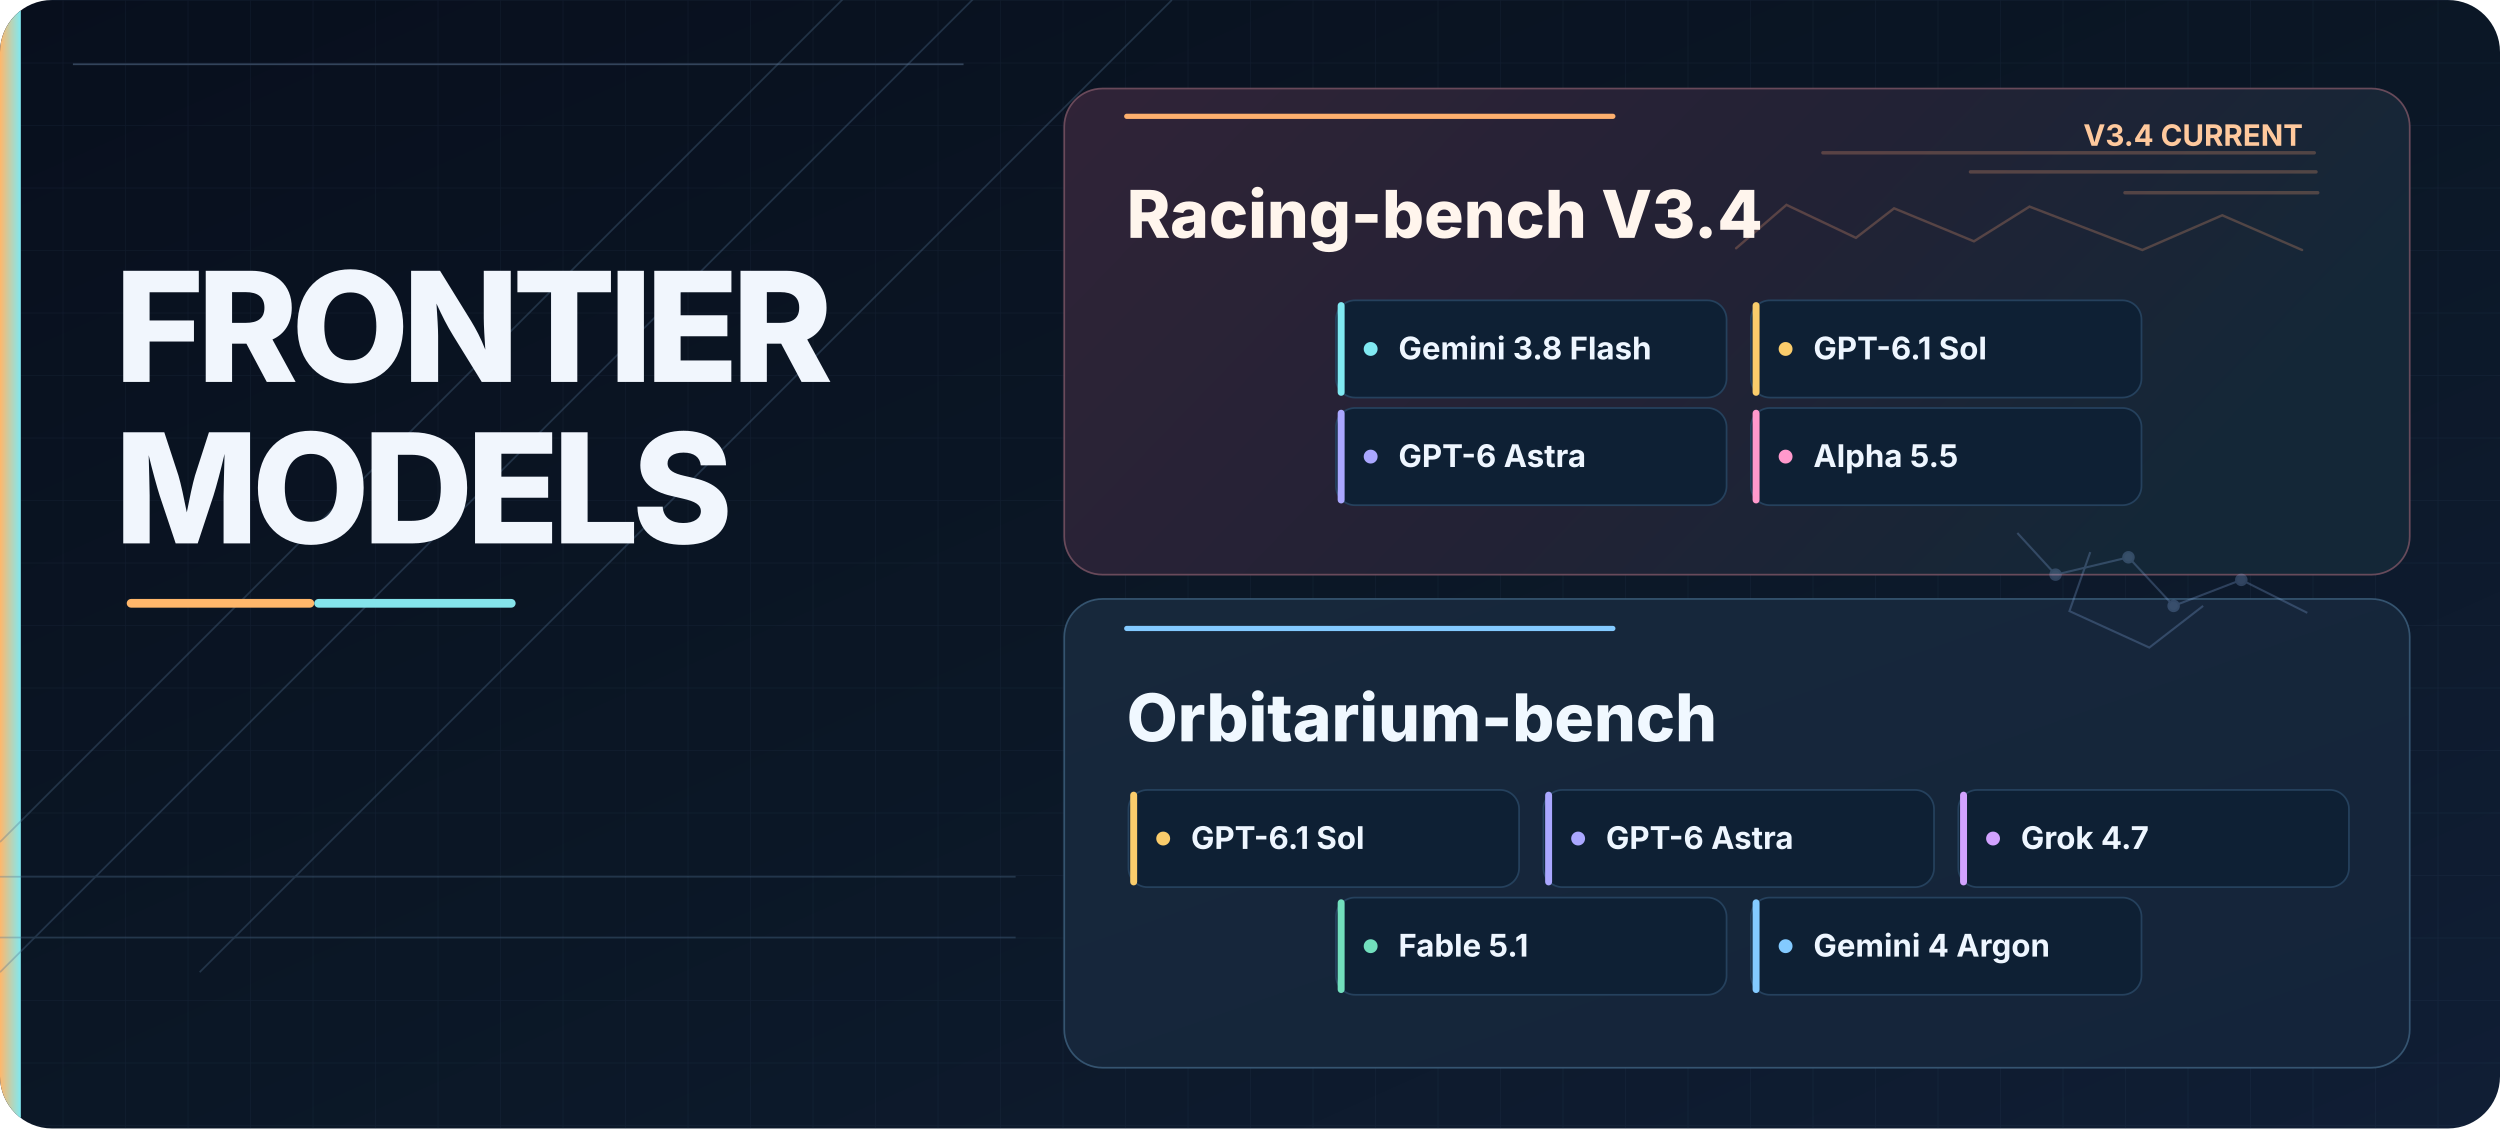
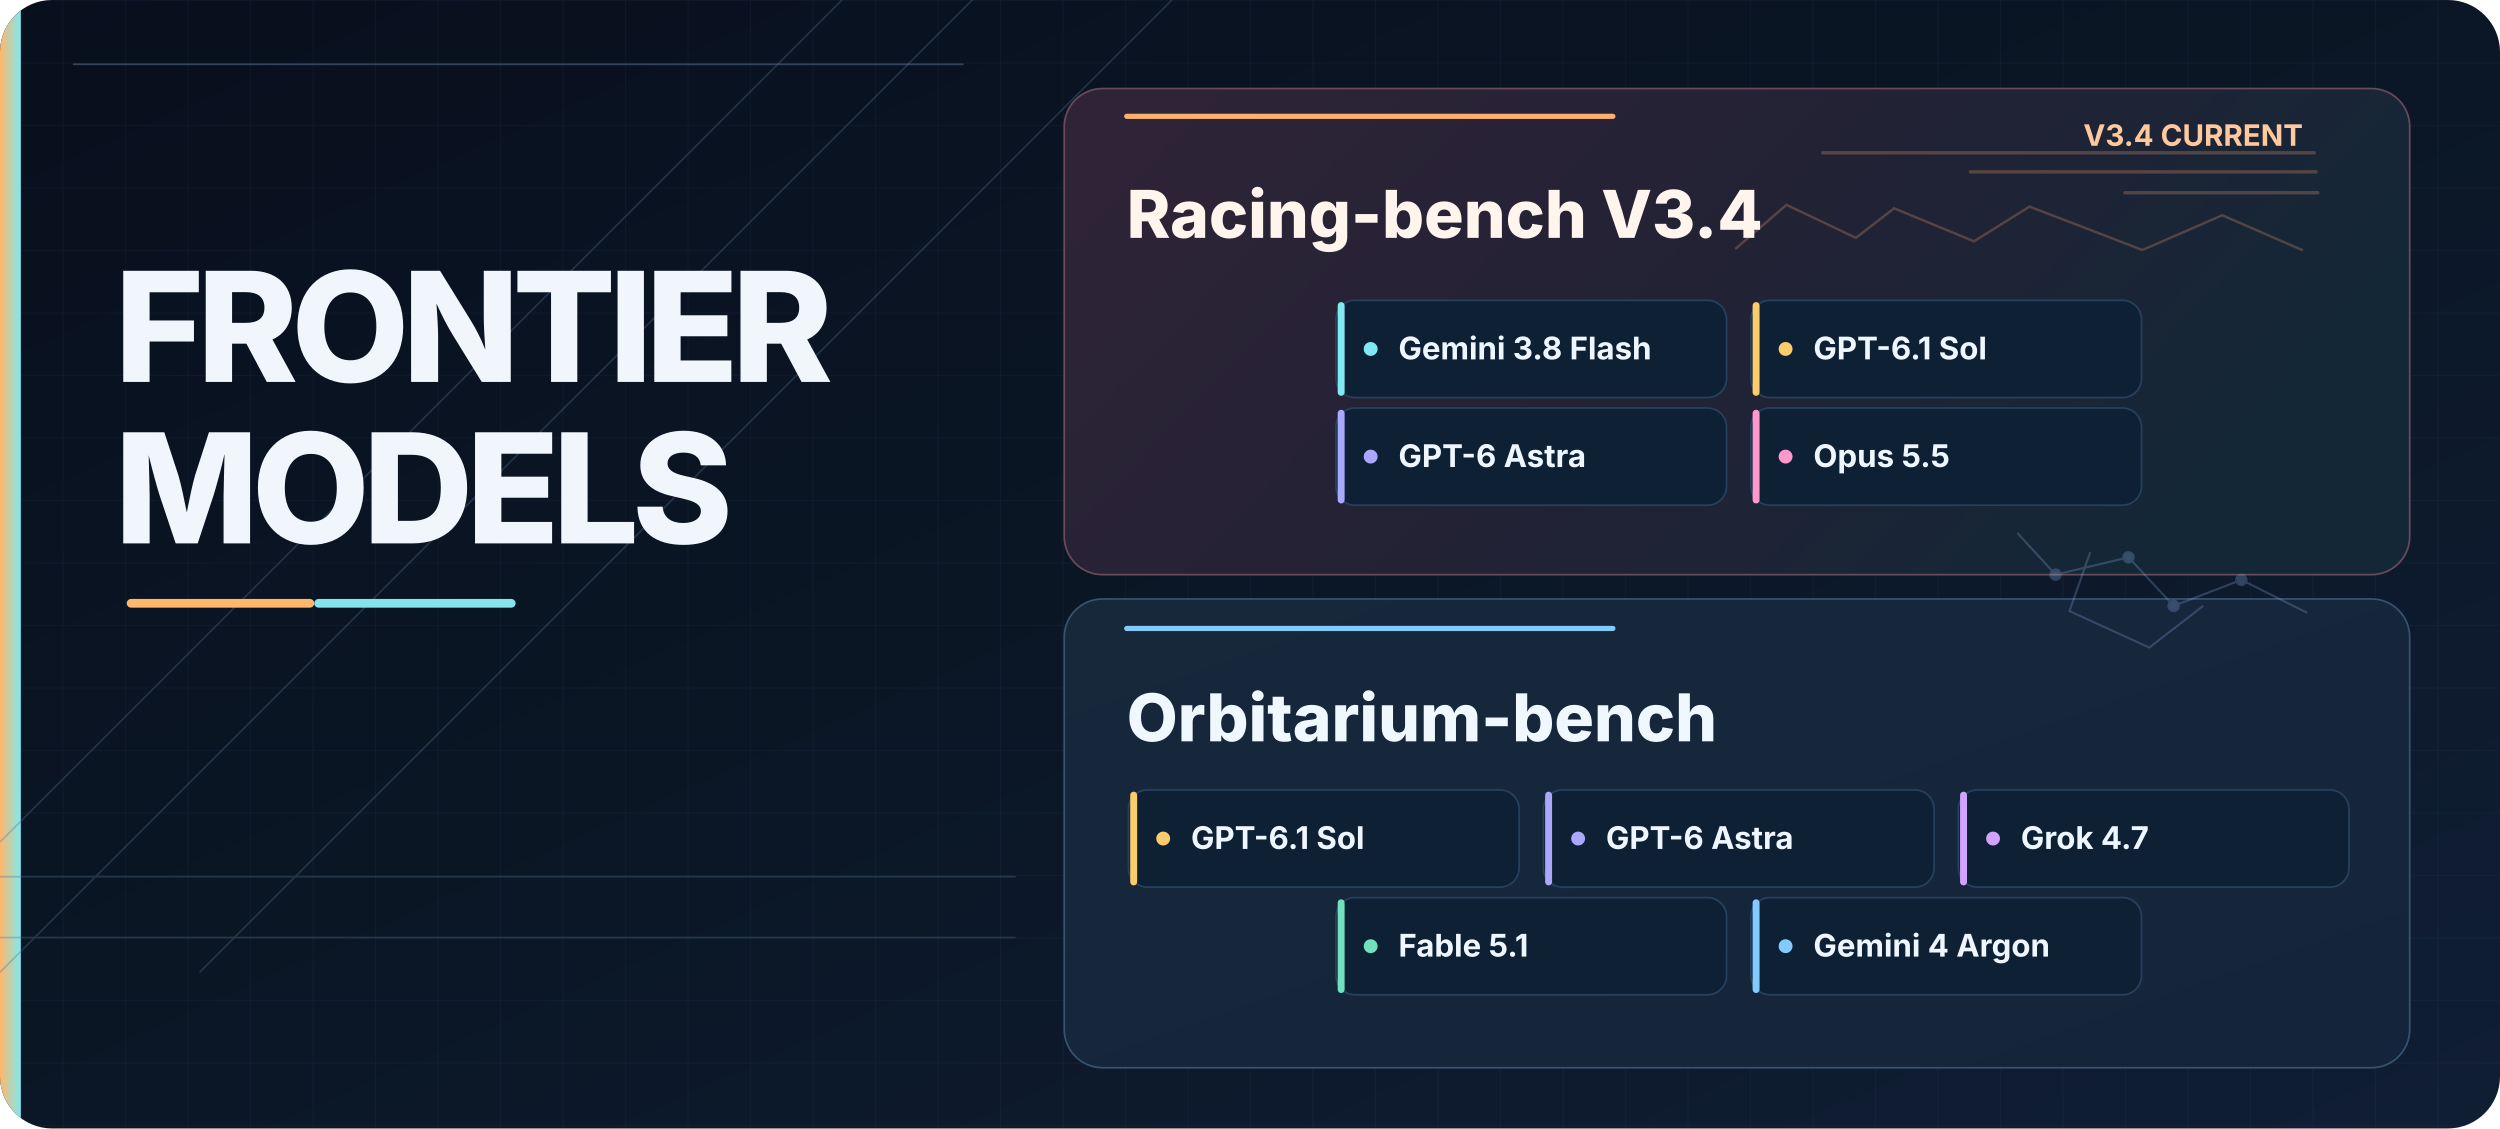
<svg xmlns="http://www.w3.org/2000/svg" viewBox="0 0 1440 650" role="img" aria-labelledby="title desc">
  <defs>
    <linearGradient id="base" x1="0" y1="0" x2="1" y2="1">
      <stop stop-color="#080f1d" />
      <stop offset=".52" stop-color="#0b1726" />
      <stop offset="1" stop-color="#101e35" />
    </linearGradient>
    <linearGradient id="race" x1="0" y1="0" x2="1" y2=".35">
      <stop stop-color="#302337" />
      <stop offset=".57" stop-color="#222235" />
      <stop offset="1" stop-color="#142737" />
    </linearGradient>
    <linearGradient id="orbit" x1="0" y1="0" x2="1" y2="1">
      <stop stop-color="#17283b" />
      <stop offset="1" stop-color="#14243a" />
    </linearGradient>
    <linearGradient id="rail" x1="0" y1="0" x2="1" y2="0">
      <stop stop-color="#ffb76b" />
      <stop offset="1" stop-color="#80e9f2" />
    </linearGradient>
    <pattern id="grid" width="36" height="36" patternUnits="userSpaceOnUse">
      <path d="M36 0H0V36" fill="none" stroke="#4b6386" stroke-opacity=".12" stroke-width=".8" />
    </pattern>
    <clipPath id="canvas">
      <rect width="1440" height="650" rx="30" />
    </clipPath>
  </defs>
  <g clip-path="url(#canvas)" font-family="Inter,Segoe UI,Arial,sans-serif">
    <rect width="1440" height="650" fill="url(#base)" />
    <rect width="1440" height="650" fill="url(#grid)" />
    <path d="M0 0H12V650H0Z" fill="url(#rail)" />
    <path d="M42 37H555" stroke="#33445b" stroke-width="1" />
    <g opacity=".34" stroke="#50708f" stroke-width="1" fill="none">
      <path d="M0 485L585 -100M0 560L605 -45M115 560L675 0" />
      <path d="M0 505H585M0 540H585" />
    </g>
    <text x="66" y="220" font-size="88" font-weight="800" letter-spacing="-4" fill="#f1f6fd">FRONTIER</text>
    <text x="66" y="313" font-size="88" font-weight="800" letter-spacing="-4" fill="#f1f6fd">MODELS</text>
    <rect x="73" y="345" width="108" height="5" rx="2.5" fill="#ffb76b" />
    <rect x="181" y="345" width="116" height="5" rx="2.5" fill="#85e4eb" />
    <g data-benchmark="racing">
      <rect x="613" y="51" width="775" height="280" rx="22" fill="url(#race)" stroke="#7d5565" stroke-opacity=".8" />
      <path d="M649 67H929" stroke="#fdaf6d" stroke-width="3" stroke-linecap="round" />
      <text x="1200" y="84" font-size="17" font-weight="700" fill="#ffc99d">V3.4 CURRENT</text>
      <g stroke="#ec9b70" fill="none" stroke-linecap="round" opacity=".27">
        <path d="M1050 88h283M1135 99h199M1224 111h111" stroke-width="2" />
        <path d="M1000 143l29 -25 40 19 22 -17 46 19 32 -20 65 25 46 -20 46 20" stroke-width="1.4" />
      </g>
      <text x="649" y="137" font-size="38" font-weight="800" fill="#fff5ed">Racing-bench V3.4</text>
      <g data-role="run" data-benchmark="racing" data-model="gemini-3.8-v3.4">
        <rect x="769.5" y="173" width="225" height="56" rx="11" fill="#0e2034" stroke="#25415d" />
        <rect x="770.5" y="174" width="4" height="54" rx="2" fill="#80e9f2" />
        <circle cx="789.5" cy="201" r="4" fill="#80e9f2" />
        <text x="805.5" y="207" font-size="18" font-weight="650" fill="#eef6ff">Gemini 3.8 Flash</text>
      </g>
      <g data-role="run" data-benchmark="racing" data-model="gpt-6.1-sol-v3.4">
        <rect x="1008.5" y="173" width="225" height="56" rx="11" fill="#0e2034" stroke="#25415d" />
        <rect x="1009.5" y="174" width="4" height="54" rx="2" fill="#facc6b" />
        <circle cx="1028.5" cy="201" r="4" fill="#facc6b" />
        <text x="1044.5" y="207" font-size="18" font-weight="650" fill="#eef6ff">GPT-6.1 Sol</text>
      </g>
      <g data-role="run" data-benchmark="racing" data-model="gpt-6-astra-v3.4">
        <rect x="769.5" y="235" width="225" height="56" rx="11" fill="#0e2034" stroke="#25415d" />
        <rect x="770.5" y="236" width="4" height="54" rx="2" fill="#aaa7ff" />
        <circle cx="789.5" cy="263" r="4" fill="#aaa7ff" />
        <text x="805.5" y="269" font-size="18" font-weight="650" fill="#eef6ff">GPT-6 Astra</text>
      </g>
-       <g data-role="run" data-benchmark="racing" data-model="alpha-5.5-v3.4">
+       <g data-role="run" data-benchmark="racing" data-model="opus-5.5-v3.4">
        <rect x="1008.5" y="235" width="225" height="56" rx="11" fill="#0e2034" stroke="#25415d" />
        <rect x="1009.5" y="236" width="4" height="54" rx="2" fill="#ff99cc" />
        <circle cx="1028.5" cy="263" r="4" fill="#ff99cc" />
-         <text x="1044.5" y="269" font-size="18" font-weight="650" fill="#eef6ff">Alpha 5.5</text>
+         <text x="1044.5" y="269" font-size="18" font-weight="650" fill="#eef6ff">Opus 5.5</text>
      </g>
    </g>
    <g data-benchmark="orbitarium">
      <rect x="613" y="345" width="775" height="270" rx="22" fill="url(#orbit)" stroke="#3e617f" stroke-opacity=".8" />
      <path d="M649 362H929" stroke="#83caff" stroke-width="3" stroke-linecap="round" />
      <g opacity=".25" fill="none" stroke="#8eb6f0" stroke-width="1.2">
        <path d="M1162 307l22 24 42 -10 26 28 39 -15 38 19" />
        <path d="M1204 318l-12 34 46 21 31 -24" />
        <circle cx="1184" cy="331" r="3" fill="#9fc9ff" />
        <circle cx="1226" cy="321" r="3" fill="#9fc9ff" />
        <circle cx="1252" cy="349" r="3" fill="#9fc9ff" />
        <circle cx="1291" cy="334" r="3" fill="#9fc9ff" />
      </g>
      <text x="649" y="427" font-size="38" font-weight="800" fill="#f0f8ff">Orbitarium-bench</text>
      <g data-role="run" data-benchmark="orbitarium" data-model="gpt-6.1-sol-source">
        <rect x="650" y="455" width="225" height="56" rx="11" fill="#0e2034" stroke="#25415d" />
        <rect x="651" y="456" width="4" height="54" rx="2" fill="#facc6b" />
        <circle cx="670" cy="483" r="4" fill="#facc6b" />
        <text x="686" y="489" font-size="18" font-weight="650" fill="#eef6ff">GPT-6.1 Sol</text>
      </g>
      <g data-role="run" data-benchmark="orbitarium" data-model="gpt-6-astra-max-frontier-v2">
        <rect x="889" y="455" width="225" height="56" rx="11" fill="#0e2034" stroke="#25415d" />
        <rect x="890" y="456" width="4" height="54" rx="2" fill="#aaa7ff" />
        <circle cx="909" cy="483" r="4" fill="#aaa7ff" />
        <text x="925" y="489" font-size="18" font-weight="650" fill="#eef6ff">GPT-6 Astra</text>
      </g>
      <g data-role="run" data-benchmark="orbitarium" data-model="grok-4.7-solar-source">
        <rect x="1128" y="455" width="225" height="56" rx="11" fill="#0e2034" stroke="#25415d" />
        <rect x="1129" y="456" width="4" height="54" rx="2" fill="#d2a2ff" />
        <circle cx="1148" cy="483" r="4" fill="#d2a2ff" />
        <text x="1164" y="489" font-size="18" font-weight="650" fill="#eef6ff">Grok 4.7</text>
      </g>
      <g data-role="run" data-benchmark="orbitarium" data-model="fable-5.1-frontier-v2">
        <rect x="769.5" y="517" width="225" height="56" rx="11" fill="#0e2034" stroke="#25415d" />
        <rect x="770.5" y="518" width="4" height="54" rx="2" fill="#72dfbd" />
        <circle cx="789.5" cy="545" r="4" fill="#72dfbd" />
        <text x="805.5" y="551" font-size="18" font-weight="650" fill="#eef6ff">Fable 5.1</text>
      </g>
      <g data-role="run" data-benchmark="orbitarium" data-model="gemini-4-argon-source">
        <rect x="1008.5" y="517" width="225" height="56" rx="11" fill="#0e2034" stroke="#25415d" />
        <rect x="1009.5" y="518" width="4" height="54" rx="2" fill="#83caff" />
        <circle cx="1028.5" cy="545" r="4" fill="#83caff" />
        <text x="1044.5" y="551" font-size="18" font-weight="650" fill="#eef6ff">Gemini 4 Argon</text>
      </g>
    </g>
  </g>
</svg>
